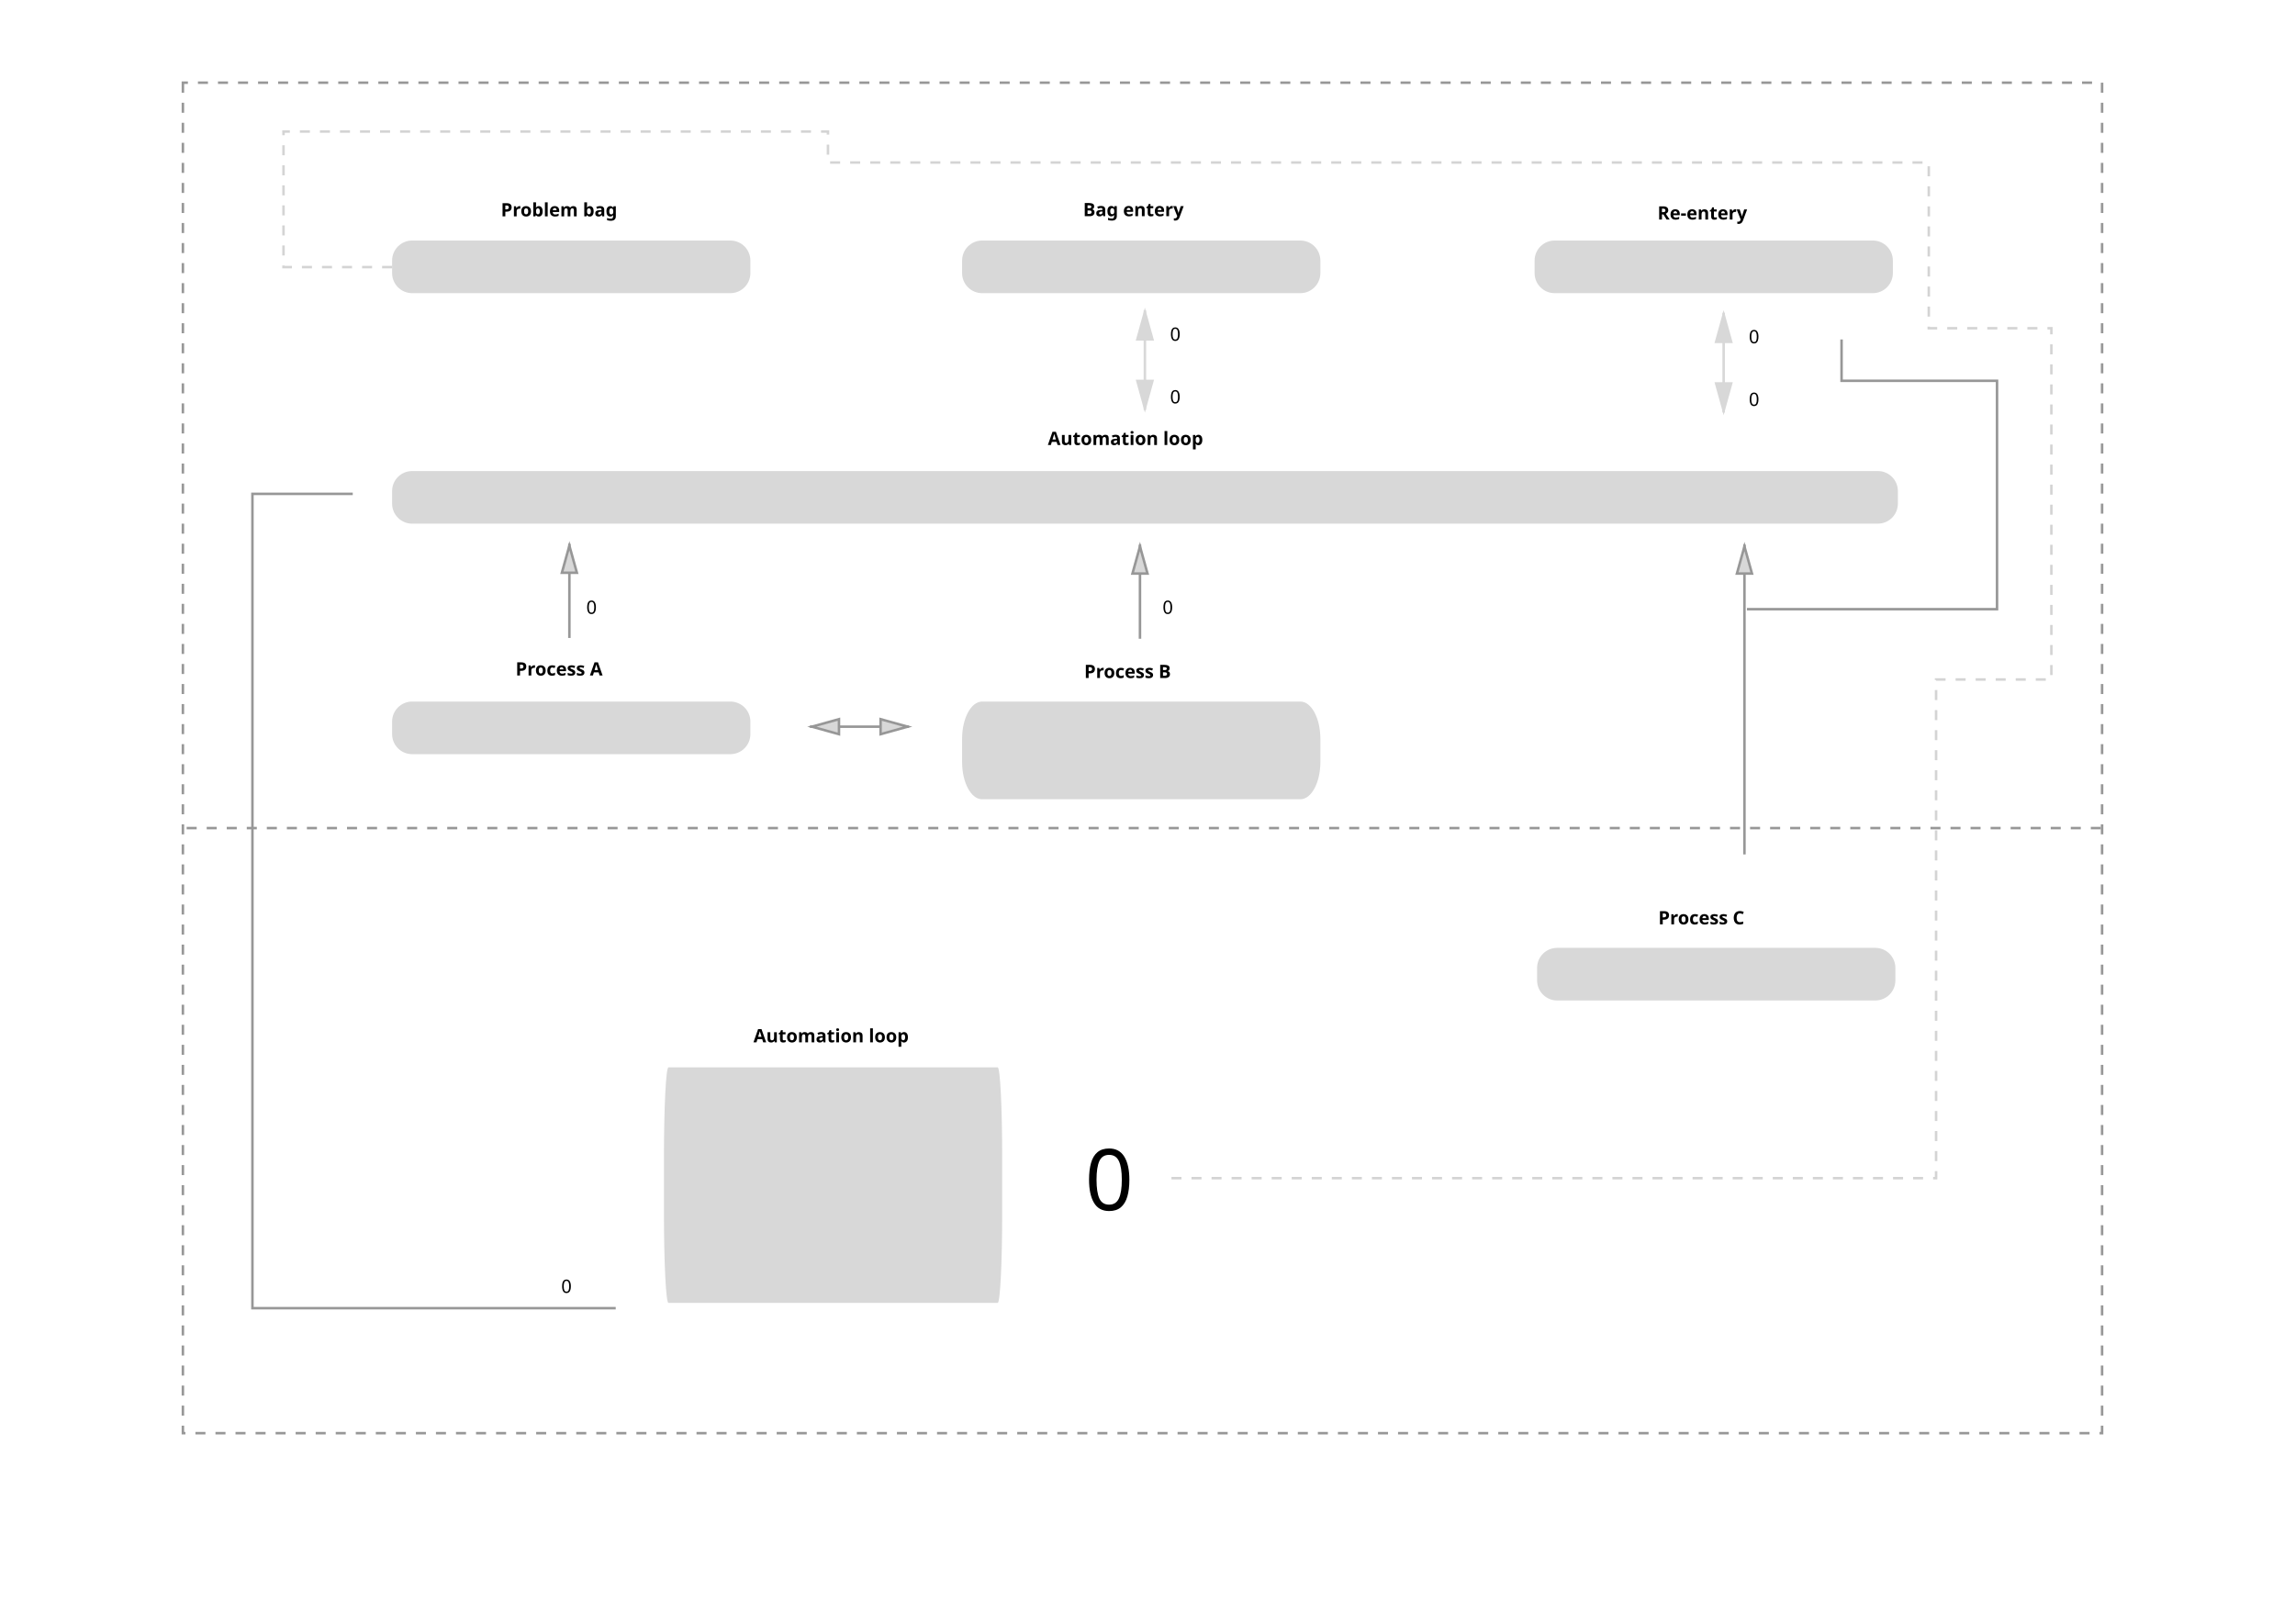
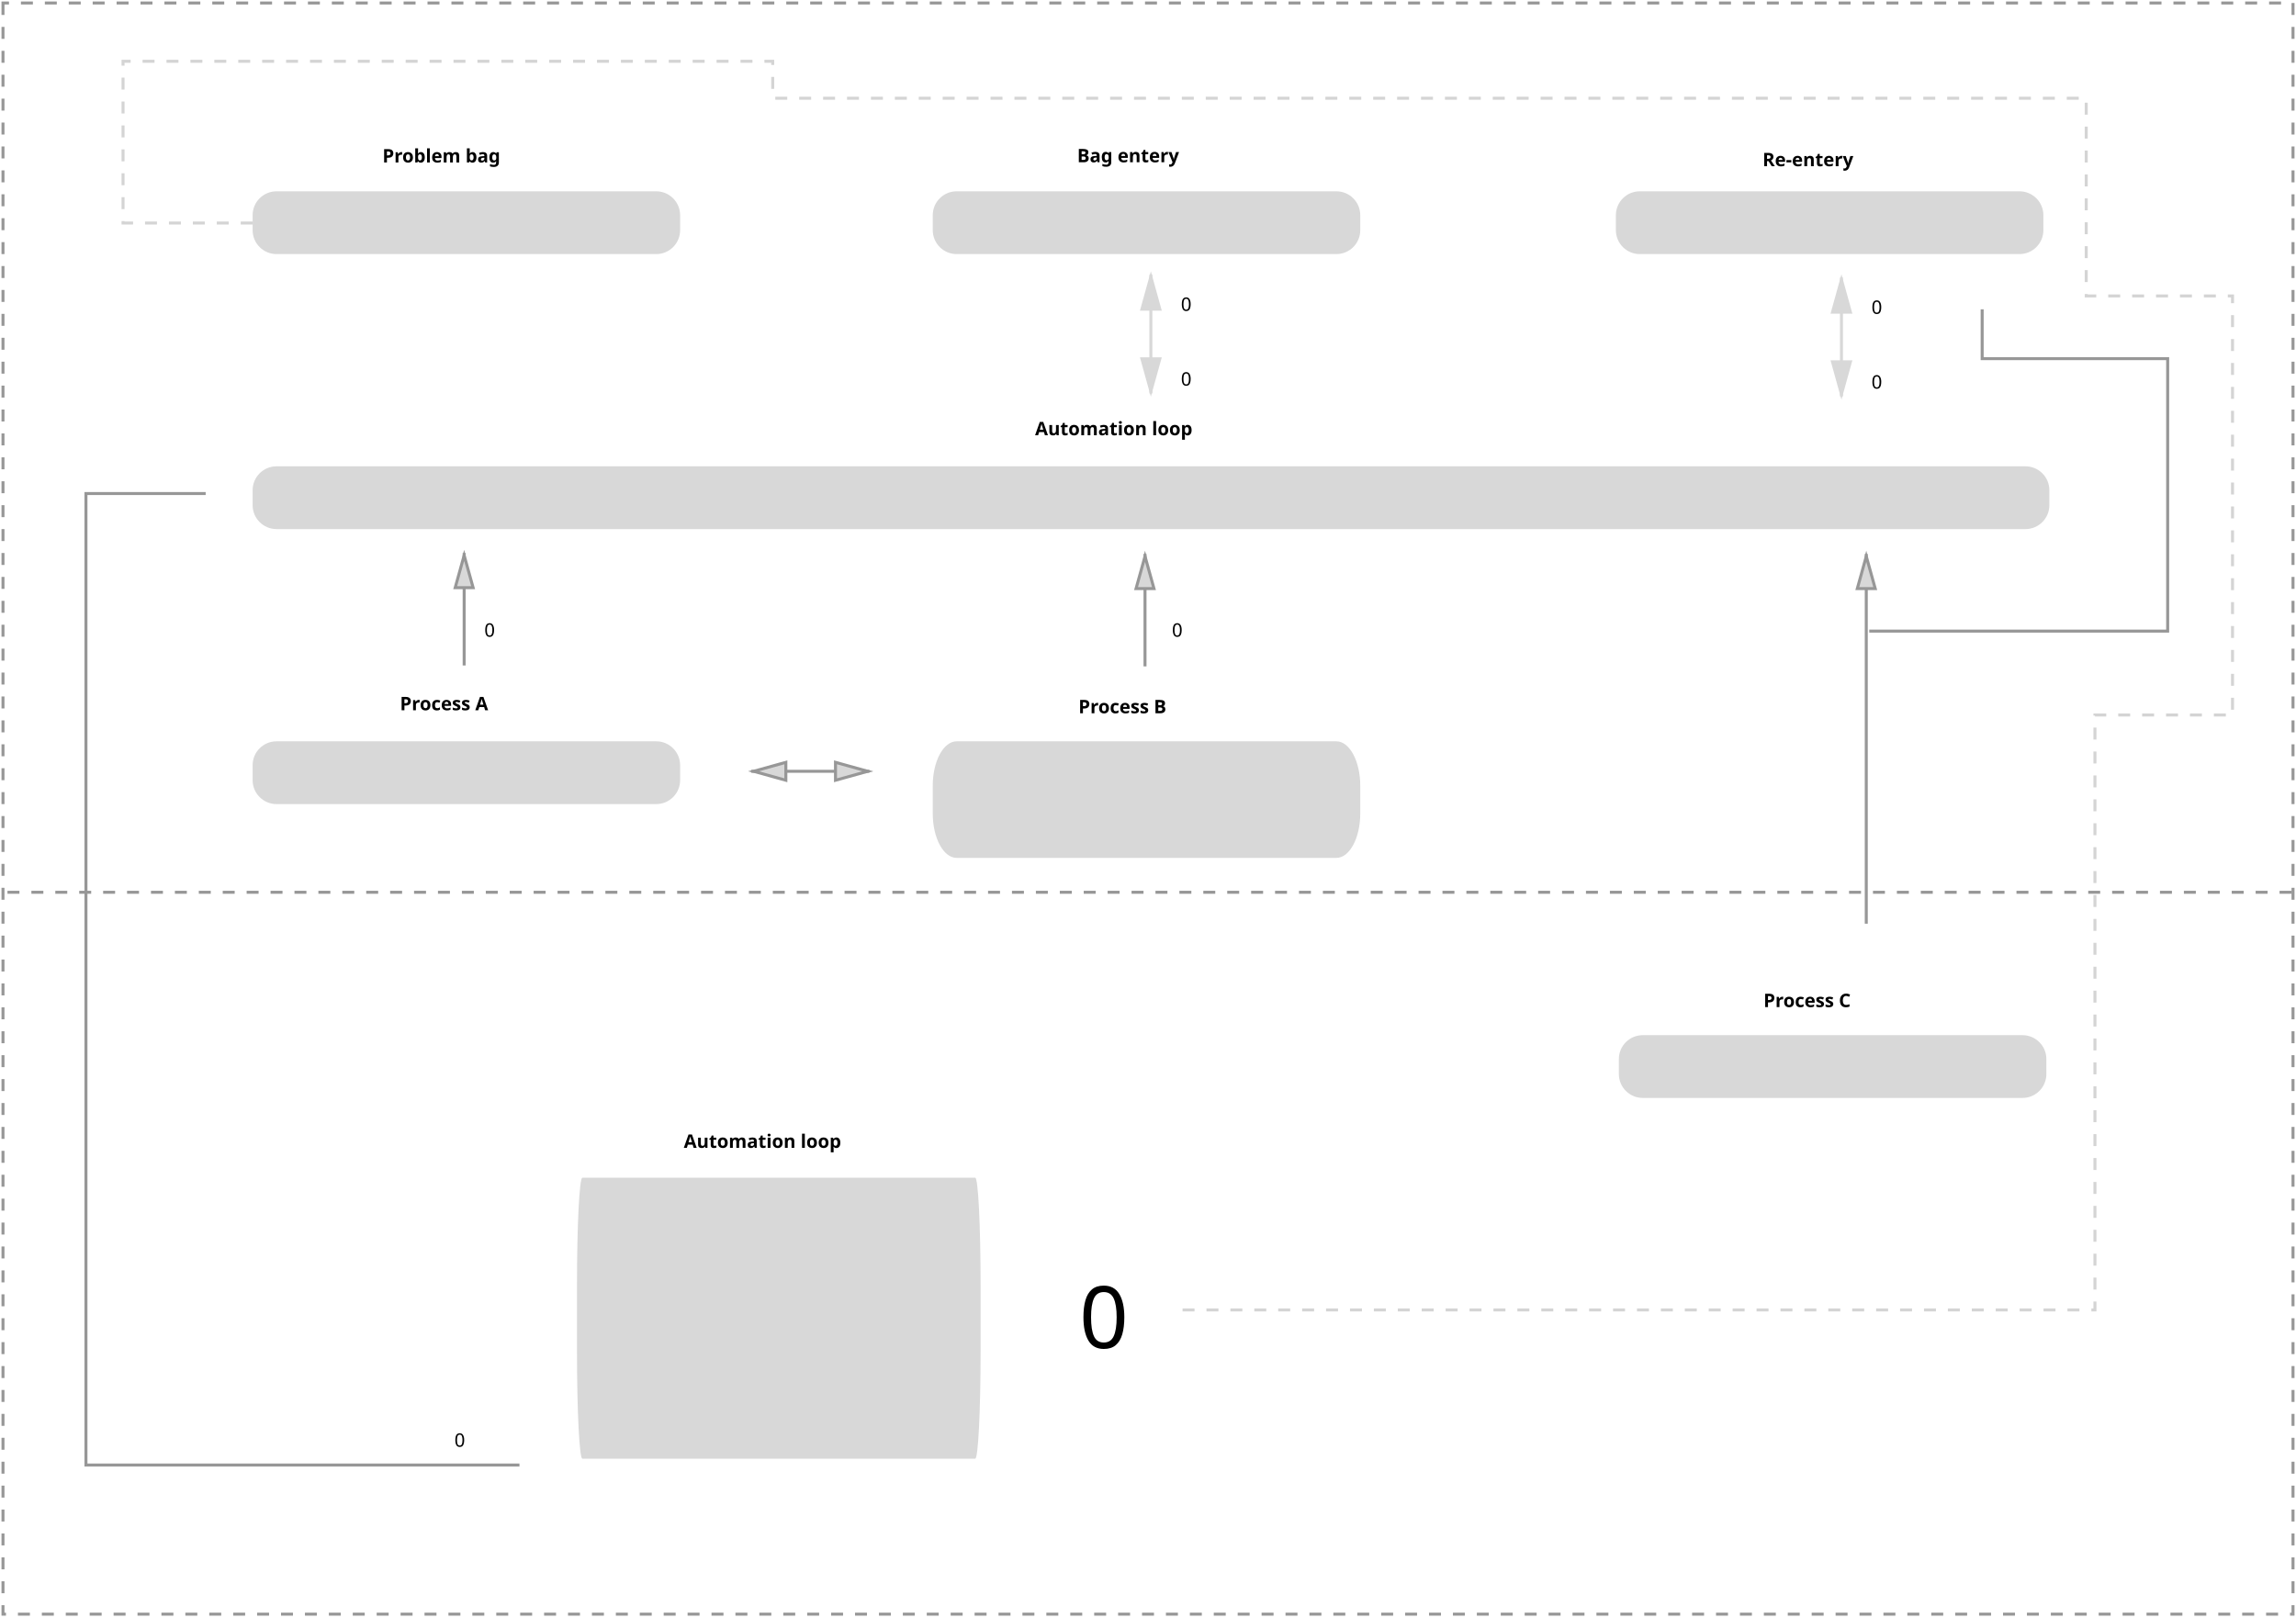
- <svg xmlns="http://www.w3.org/2000/svg" width="916px" height="648px" viewBox="0 0 916 648" version="1.1">
+ <svg xmlns="http://www.w3.org/2000/svg" width="768px" height="541px" viewBox="0 0 768 541" version="1.1">
  <description>Created with Sketch (http://www.bohemiancoding.com/sketch)</description>
  <defs />
  <g id="Page-1" stroke="none" stroke-width="1" fill="none" fill-rule="evenodd">
-     <g id="screen1" transform="translate(73, 33)">
+     <g id="screen2" transform="translate(1, 1)">
      <g id="Page-1">
-         <g id="Slice-1">
+         <g id="screen1">
          <g id="Page-1">
-             <g id="screen1">
+             <g id="Slice-1">
              <g id="Page-1">
-                 <g id="T3">
-                   <g id="logistics_step_problem_bag" transform="translate(83.5, 46)">
-                     <path d="M0,24.999 L0,30.001 C0,34.419 3.588,38 7.995,38 L135.005,38 C139.421,38 143,34.414 143,30.001 L143,24.999 C143,20.581 139.412,17 135.005,17 L7.995,17 C3.579,17 0,20.586 0,24.999 L0,24.999 Z" id="Rectangle-3" fill="#D8D8D8" />
-                     <g id="Problem-bag" transform="translate(43, 0)" font-size="7.346" font-family="Lucida Grande" fill="#000000" font-weight="bold">
-                       <g id="Group">
-                         <text id="Problem-bag">
-                           <tspan x="0.427" y="7.346">Problem bag</tspan>
-                         </text>
+                 <g id="screen1">
+                   <g id="Page-1">
+                     <g id="T3">
+                       <g id="logistics_step_problem_bag" transform="translate(83.5, 47)">
+                         <path d="M0,23.999 L0,29.001 C0,33.419 3.588,37 7.995,37 L135.005,37 C139.421,37 143,33.414 143,29.001 L143,23.999 C143,19.581 139.412,16 135.005,16 L7.995,16 C3.579,16 0,19.586 0,23.999 L0,23.999 L0,23.999 Z" id="Rectangle-3" fill="#D8D8D8" />
+                         <g id="Problem-bag" transform="translate(43, 0)" font-size="6.237" font-family="Lucida Grande" fill="#000000" font-weight="bold">
+                           <g id="Group">
+                             <text id="Problem-bag">
+                               <tspan x="0.427" y="6.346">Problem bag</tspan>
+                             </text>
+                           </g>
+                         </g>
+                       </g>
+                       <g id="logistics_step_a" transform="translate(83.5, 230)">
+                         <path d="M7.995,17 C3.579,17 0,20.586 0,24.999 L0,30.001 C0,34.419 3.588,38 7.995,38 L135.005,38 C139.421,38 143,34.414 143,30.001 L143,24.999 C143,20.581 139.412,17 135.005,17 L7.995,17 L7.995,17 Z" id="Rectangle-3" fill="#D8D8D8" />
+                         <g id="Problem-bag" transform="translate(49.5, 0.282066)" font-size="6.237" font-family="Lucida Grande" fill="#000000" font-weight="bold">
+                           <g id="Group">
+                             <text id="Process-A">
+                               <tspan x="-0.221" y="6.325">Process A</tspan>
+                             </text>
+                           </g>
+                         </g>
+                       </g>
+                       <g id="logistics_step_b" transform="translate(311, 231)">
+                         <path d="M7.995,16 C3.579,16 0,22.66 0,30.855 L0,40.145 C0,48.349 3.588,55 7.995,55 L135.005,55 C139.421,55 143,48.34 143,40.145 L143,30.855 C143,22.651 139.412,16 135.005,16 L7.995,16 L7.995,16 Z" id="Rectangle-3" fill="#D8D8D8" />
+                         <g id="Problem-bag" transform="translate(48.5, 0.282066)" font-size="6.237" font-family="Lucida Grande" fill="#000000" font-weight="bold">
+                           <g id="Group">
+                             <text id="Process-B">
+                               <tspan x="0.239" y="6.325">Process B</tspan>
+                             </text>
+                           </g>
+                         </g>
+                       </g>
+                       <g id="logistics_step_c" transform="translate(540.5, 329.3047)">
+                         <path d="M7.995,16 C3.579,16 0,19.586 0,23.999 L0,29.001 C0,33.419 3.588,37 7.995,37 L135.005,37 C139.421,37 143,33.414 143,29.001 L143,23.999 C143,19.581 139.412,16 135.005,16 L7.995,16 L7.995,16 Z" id="Rectangle-3" fill="#D8D8D8" />
+                         <g id="Problem-bag" transform="translate(48.5, 0.282066)" font-size="6.237" font-family="Lucida Grande" fill="#000000" font-weight="bold">
+                           <g id="Group">
+                             <text id="Process-C">
+                               <tspan x="-0.118" y="6.325">Process C</tspan>
+                             </text>
+                           </g>
+                         </g>
+                       </g>
+                       <g id="logistics_step_bag_entery" transform="translate(311, 47)">
+                         <path d="M7.995,16 C3.579,16 0,19.586 0,23.999 L0,29.001 C0,33.419 3.588,37 7.995,37 L135.005,37 C139.421,37 143,33.414 143,29.001 L143,23.999 C143,19.581 139.412,16 135.005,16 L7.995,16 L7.995,16 Z" id="Rectangle-3" fill="#D8D8D8" />
+                         <g id="Bag-entery" transform="translate(48.5, 0.282066)" font-size="6.237" font-family="Lucida Grande" fill="#000000" font-weight="bold">
+                           <g id="Group">
+                             <text id="Bag-entery">
+                               <tspan x="-0.198" y="6">Bag entery</tspan>
+                             </text>
+                           </g>
+                         </g>
+                       </g>
+                       <g id="logistics_step_re_entry" transform="translate(539.5, 48)">
+                         <path d="M7.995,15 C3.579,15 0,18.586 0,22.999 L0,28.001 C0,32.419 3.588,36 7.995,36 L135.005,36 C139.421,36 143,32.414 143,28.001 L143,22.999 C143,18.581 139.412,15 135.005,15 L7.995,15 L7.995,15 Z" id="Rectangle-3" fill="#D8D8D8" />
+                         <g id="Re-entery" transform="translate(49, 0.282066)" font-size="6.237" font-family="Lucida Grande" fill="#000000" font-weight="bold">
+                           <g id="Group">
+                             <text id="Re-entery">
+                               <tspan x="0.067" y="6.325">Re-entery</tspan>
+                             </text>
+                           </g>
+                         </g>
+                       </g>
+                       <g id="logistics_step_loop" transform="translate(83.5, 138)">
+                         <path d="M0,24.999 L0,30.001 C0,34.419 3.586,38 7.999,38 L593.001,38 C597.419,38 601,34.414 601,30.001 L601,24.999 C601,20.581 597.414,17 593.001,17 L7.999,17 C3.581,17 0,20.586 0,24.999 L0,24.999 L0,24.999 Z" id="Rectangle-3" fill="#D8D8D8" />
+                         <g id="Re-entery" transform="translate(262, 0.282066)" font-size="6.237" font-family="Lucida Grande" fill="#000000" font-weight="bold">
+                           <g id="Automation-loop">
+                             <text>
+                               <tspan x="-0.267" y="6.325">Automation loop</tspan>
+                             </text>
+                           </g>
+                         </g>
+                       </g>
+                       <g id="logistics_step_loop2" transform="translate(192, 377)">
+                         <path d="M0,51.806 L0,74.194 C0,93.969 0.806,110 1.797,110 L133.203,110 C134.196,110 135,93.948 135,74.194 L135,51.806 C135,32.031 134.194,16 133.203,16 L1.797,16 C0.804,16 0,32.052 0,51.806 L0,51.806 L0,51.806 Z" id="Rectangle-3" fill="#D8D8D8" />
+                         <g id="Re-entery" transform="translate(36, 0)" font-size="6.237" font-family="Lucida Grande" fill="#000000" font-weight="bold">
+                           <g id="Automation-loop">
+                             <text>
+                               <tspan x="-0.267" y="6">Automation loop</tspan>
+                             </text>
+                           </g>
+                         </g>
+                       </g>
+                       <path d="M0,0 L0,539 L766,539 L766,0 L0,0 L0,0 Z" id="Terminal-#1" stroke="#979797" stroke-dasharray="4" />
+                       <path d="M1.5,297.5 L766.501,297.5" id="Line" stroke="#979797" stroke-dasharray="4" />
+                       <path d="M623.258,184.305 L623.258,194.031 L623.258,203.758 L623.258,308.012" id="Path-67" stroke="#979797" fill="#D8D8D8" />
+                       <path d="M623.258,185.105 L626.258,195.905 C624.158,195.905 622.358,195.905 620.258,195.905 L623.258,185.105 L623.258,185.105 Z" id="Path-67-decoration-1" stroke="#979797" fill="#D8D8D8" />
+                       <path d="M382,184.305 L382,194.031 L382,203.758 L382,221.931" id="Path-67" stroke="#979797" fill="#D8D8D8" />
+                       <path d="M382,185.105 L385,195.905 C382.9,195.905 381.1,195.905 379,195.905 L382,185.105 L382,185.105 Z" id="Path-67-decoration-1" stroke="#979797" fill="#D8D8D8" />
+                       <path d="M662.023,102.479 L662.023,118.98 L724.072,118.98 L724.072,210.131 L624.258,210.131" id="Path-68" stroke="#979797" />
+                       <g id="Path-65-+-0-+-0" transform="translate(381, 91)">
+                         <path d="M2.957,-0.164 L2.957,39.624" id="Path-65" stroke="#D8D8D8" fill="#D8D8D8" />
+                         <path d="M2.957,38.836 L5.957,28.036 L-0.043,28.036 L2.957,38.836 L2.957,38.836 Z" id="Path-65-decoration-1" stroke="#D8D8D8" fill="#D8D8D8" />
+                         <path d="M2.957,0.636 L5.957,11.436 L-0.043,11.436 L2.957,0.636 L2.957,0.636 Z" id="Path-65-decoration-2" stroke="#D8D8D8" fill="#D8D8D8" />
+                         <g id="process_down" transform="translate(13, 6)" font-size="6.237" font-family="Lucida Grande" fill="#000000" font-weight="normal">
+                           <g id="0">
+                             <text>
+                               <tspan x="0" y="6">0</tspan>
+                             </text>
+                           </g>
+                         </g>
+                         <g id="process_up" transform="translate(13, 31)" font-size="6.237" font-family="Lucida Grande" fill="#000000" font-weight="normal">
+                           <g id="0">
+                             <text>
+                               <tspan x="0" y="6">0</tspan>
+                             </text>
+                           </g>
+                         </g>
+                       </g>
+                       <g id="Path-65-+-0-+-0" transform="translate(612, 92)">
+                         <path d="M2.957,-0.164 L2.957,39.624" id="Path-65" stroke="#D8D8D8" fill="#D8D8D8" />
+                         <path d="M2.957,38.836 L5.957,28.036 L-0.043,28.036 L2.957,38.836 L2.957,38.836 Z" id="Path-65-decoration-1" stroke="#D8D8D8" fill="#D8D8D8" />
+                         <path d="M2.957,0.636 L5.957,11.436 L-0.043,11.436 L2.957,0.636 L2.957,0.636 Z" id="Path-65-decoration-2" stroke="#D8D8D8" fill="#D8D8D8" />
+                         <g id="process_down" transform="translate(13, 6)" font-size="6.237" font-family="Lucida Grande" fill="#000000" font-weight="normal">
+                           <g id="0">
+                             <text>
+                               <tspan x="0" y="6">0</tspan>
+                             </text>
+                           </g>
+                         </g>
+                         <g id="process_up" transform="translate(13, 31)" font-size="6.237" font-family="Lucida Grande" fill="#000000" font-weight="normal">
+                           <g id="0">
+                             <text>
+                               <tspan x="0" y="6">0</tspan>
+                             </text>
+                           </g>
+                         </g>
+                       </g>
+                       <path d="M250.264,257.029 L289.796,257.029" id="Path-84" stroke="#979797" fill="#D8D8D8" />
+                       <path d="M251.064,257.029 C254.844,255.979 258.084,255.079 261.864,254.029 L261.864,260.029 L251.064,257.029 L251.064,257.029 Z" id="Path-84-decoration-1" stroke="#979797" fill="#D8D8D8" />
+                       <path d="M289.264,257.029 L278.464,254.029 L278.464,260.029 C282.244,258.979 285.484,258.079 289.264,257.029 L289.264,257.029 L289.264,257.029 Z" id="Path-84-decoration-2" stroke="#979797" fill="#D8D8D8" />
+                       <g id="counter1" transform="translate(360, 422)" font-size="28.838" font-family="Lucida Grande" fill="#000000" font-weight="normal">
+                         <g id="0">
+                           <text>
+                             <tspan x="0" y="28">0</tspan>
+                           </text>
+                         </g>
                      </g>
                    </g>
-                   </g>
-                   <g id="logistics_step_a" transform="translate(83.5, 229)">
-                     <path d="M7.995,18 C3.579,18 0,21.586 0,25.999 L0,31.001 C0,35.419 3.588,39 7.995,39 L135.005,39 C139.421,39 143,35.414 143,31.001 L143,25.999 C143,21.581 139.412,18 135.005,18 L7.995,18 L7.995,18 Z" id="Rectangle-3" fill="#D8D8D8" />
-                     <g id="Problem-bag" transform="translate(49.5, 0.282066)" font-size="7.346" font-family="Lucida Grande" fill="#000000" font-weight="bold">
-                       <g id="Group">
-                         <text id="Process-A">
-                           <tspan x="-0.221" y="7.325">Process A</tspan>
-                         </text>
-                       </g>
-                     </g>
-                   </g>
-                   <g id="logistics_step_b" transform="translate(311, 230)">
-                     <path d="M7.995,17 C3.579,17 0,23.66 0,31.855 L0,41.145 C0,49.349 3.588,56 7.995,56 L135.005,56 C139.421,56 143,49.34 143,41.145 L143,31.855 C143,23.651 139.412,17 135.005,17 L7.995,17 L7.995,17 Z" id="Rectangle-3" fill="#D8D8D8" />
-                     <g id="Problem-bag" transform="translate(48.5, 0.282066)" font-size="7.346" font-family="Lucida Grande" fill="#000000" font-weight="bold">
-                       <g id="Group">
-                         <text id="Process-B">
-                           <tspan x="0.239" y="7.325">Process B</tspan>
-                         </text>
-                       </g>
-                     </g>
-                   </g>
-                   <g id="logistics_step_c" transform="translate(540.5, 328.3047)">
-                     <path d="M7.995,17 C3.579,17 0,20.586 0,24.999 L0,30.001 C0,34.419 3.588,38 7.995,38 L135.005,38 C139.421,38 143,34.414 143,30.001 L143,24.999 C143,20.581 139.412,17 135.005,17 L7.995,17 L7.995,17 Z" id="Rectangle-3" fill="#D8D8D8" />
-                     <g id="Problem-bag" transform="translate(48.5, 0.282066)" font-size="7.346" font-family="Lucida Grande" fill="#000000" font-weight="bold">
-                       <g id="Group">
-                         <text id="Process-C">
-                           <tspan x="-0.118" y="7.325">Process C</tspan>
-                         </text>
-                       </g>
-                     </g>
-                   </g>
-                   <g id="logistics_step_bag_entery" transform="translate(311, 46)">
-                     <path d="M7.995,17 C3.579,17 0,20.586 0,24.999 L0,30.001 C0,34.419 3.588,38 7.995,38 L135.005,38 C139.421,38 143,34.414 143,30.001 L143,24.999 C143,20.581 139.412,17 135.005,17 L7.995,17 L7.995,17 Z" id="Rectangle-3" fill="#D8D8D8" />
-                     <g id="Bag-entery" transform="translate(48.5, 0.282066)" font-size="7.346" font-family="Lucida Grande" fill="#000000" font-weight="bold">
-                       <g id="Group">
-                         <text id="Bag-entery">
-                           <tspan x="-0.198" y="7">Bag entery</tspan>
-                         </text>
-                       </g>
-                     </g>
-                   </g>
-                   <g id="logistics_step_re_entry" transform="translate(539.5, 47)">
-                     <path d="M7.995,16 C3.579,16 0,19.586 0,23.999 L0,29.001 C0,33.419 3.588,37 7.995,37 L135.005,37 C139.421,37 143,33.414 143,29.001 L143,23.999 C143,19.581 139.412,16 135.005,16 L7.995,16 L7.995,16 Z" id="Rectangle-3" fill="#D8D8D8" />
-                     <g id="Re-entery" transform="translate(49, 0.282066)" font-size="7.346" font-family="Lucida Grande" fill="#000000" font-weight="bold">
-                       <g id="Group">
-                         <text id="Re-entery">
-                           <tspan x="0.067" y="7.325">Re-entery</tspan>
-                         </text>
-                       </g>
-                     </g>
-                   </g>
-                   <g id="logistics_step_loop" transform="translate(83.5, 137)">
-                     <path d="M0,25.999 L0,31.001 C0,35.419 3.586,39 7.999,39 L593.001,39 C597.419,39 601,35.414 601,31.001 L601,25.999 C601,21.581 597.414,18 593.001,18 L7.999,18 C3.581,18 0,21.586 0,25.999 L0,25.999 L0,25.999 Z" id="Rectangle-3" fill="#D8D8D8" />
-                     <g id="Re-entery" transform="translate(262, 0.282066)" font-size="7.346" font-family="Lucida Grande" fill="#000000" font-weight="bold">
-                       <g id="Automation-loop">
-                         <text>
-                           <tspan x="-0.267" y="7.325">Automation loop</tspan>
-                         </text>
-                       </g>
-                     </g>
-                   </g>
-                   <g id="logistics_step_loop2" transform="translate(192, 376)">
-                     <path d="M0,52.806 L0,75.194 C0,94.969 0.806,111 1.797,111 L133.203,111 C134.196,111 135,94.948 135,75.194 L135,52.806 C135,33.031 134.194,17 133.203,17 L1.797,17 C0.804,17 0,33.052 0,52.806 L0,52.806 L0,52.806 Z" id="Rectangle-3" fill="#D8D8D8" />
-                     <g id="Re-entery" transform="translate(36, 0)" font-size="7.346" font-family="Lucida Grande" fill="#000000" font-weight="bold">
-                       <g id="Automation-loop">
-                         <text>
-                           <tspan x="-0.267" y="7">Automation loop</tspan>
-                         </text>
-                       </g>
-                     </g>
-                   </g>
-                   <path d="M0,0 L0,539 L766,539 L766,0 L0,0 L0,0 Z" id="Terminal-#1" stroke="#979797" stroke-dasharray="4" />
-                   <path d="M1.5,297.5 L766.501,297.5" id="Line" stroke="#979797" stroke-dasharray="4" />
-                   <path d="M623.258,184.305 L623.258,194.031 L623.258,203.758 L623.258,308.012" id="Path-67" stroke="#979797" fill="#D8D8D8" />
-                   <path d="M623.258,185.105 L626.258,195.905 C624.158,195.905 622.358,195.905 620.258,195.905 L623.258,185.105 L623.258,185.105 L623.258,185.105 Z" id="Path-67-decoration-1" stroke="#979797" fill="#D8D8D8" />
-                   <path d="M382,184.305 L382,194.031 L382,203.758 L382,221.931" id="Path-67" stroke="#979797" fill="#D8D8D8" />
-                   <path d="M382,185.105 L385,195.905 C382.9,195.905 381.1,195.905 379,195.905 L382,185.105 L382,185.105 L382,185.105 Z" id="Path-67-decoration-1" stroke="#979797" fill="#D8D8D8" />
-                   <path d="M662.023,102.479 L662.023,118.98 L724.072,118.98 L724.072,210.131 L624.258,210.131" id="Path-68" stroke="#979797" />
-                   <g id="Path-65-+-0-+-0" transform="translate(381, 91)">
-                     <path d="M2.957,-0.164 L2.957,39.624" id="Path-65" stroke="#D8D8D8" fill="#D8D8D8" />
-                     <path d="M2.957,38.836 L5.957,28.036 L-0.043,28.036 L2.957,38.836 L2.957,38.836 L2.957,38.836 Z" id="Path-65-decoration-1" stroke="#D8D8D8" fill="#D8D8D8" />
-                     <path d="M2.957,0.636 L5.957,11.436 L-0.043,11.436 L2.957,0.636 L2.957,0.636 L2.957,0.636 Z" id="Path-65-decoration-2" stroke="#D8D8D8" fill="#D8D8D8" />
-                     <g id="process_down" transform="translate(13, 5)" font-size="7.346" font-family="Lucida Grande" fill="#929292" font-weight="normal">
-                       <text id="0">
-                         <tspan x="0" y="7" fill="#000000">0</tspan>
-                       </text>
-                     </g>
-                     <g id="process_up" transform="translate(13, 30)" font-size="7.346" font-family="Lucida Grande" fill="#929292" font-weight="normal">
-                       <text id="0">
-                         <tspan x="0" y="7" fill="#000000">0</tspan>
-                       </text>
-                     </g>
-                   </g>
-                   <g id="Path-65-+-0-+-0" transform="translate(612, 92)">
-                     <path d="M2.957,-0.164 L2.957,39.624" id="Path-65" stroke="#D8D8D8" fill="#D8D8D8" />
-                     <path d="M2.957,38.836 L5.957,28.036 L-0.043,28.036 L2.957,38.836 L2.957,38.836 L2.957,38.836 Z" id="Path-65-decoration-1" stroke="#D8D8D8" fill="#D8D8D8" />
-                     <path d="M2.957,0.636 L5.957,11.436 L-0.043,11.436 L2.957,0.636 L2.957,0.636 L2.957,0.636 Z" id="Path-65-decoration-2" stroke="#D8D8D8" fill="#D8D8D8" />
-                     <g id="process_down" transform="translate(13, 5)" font-size="7.346" font-family="Lucida Grande" fill="#929292" font-weight="normal">
-                       <text id="0">
-                         <tspan x="0" y="7" fill="#000000">0</tspan>
-                       </text>
-                     </g>
-                     <g id="process_up" transform="translate(13, 30)" font-size="7.346" font-family="Lucida Grande" fill="#929292" font-weight="normal">
-                       <text id="0">
-                         <tspan x="0" y="7" fill="#000000">0</tspan>
-                       </text>
-                     </g>
-                   </g>
-                   <path d="M250.264,257.029 L289.796,257.029" id="Path-84" stroke="#979797" fill="#D8D8D8" />
-                   <path d="M251.064,257.029 C254.844,255.979 258.084,255.079 261.864,254.029 L261.864,260.029 L251.064,257.029 L251.064,257.029 L251.064,257.029 Z" id="Path-84-decoration-1" stroke="#979797" fill="#D8D8D8" />
-                   <path d="M289.264,257.029 L278.464,254.029 L278.464,260.029 C282.244,258.979 285.484,258.079 289.264,257.029 L289.264,257.029 L289.264,257.029 Z" id="Path-84-decoration-2" stroke="#979797" fill="#D8D8D8" />
-                   <g id="counter1" transform="translate(360, 417)" font-size="33.964" font-family="Lucida Grande" fill="#929292" font-weight="normal">
-                     <text id="0">
-                       <tspan x="0" y="33" fill="#000000">0</tspan>
+                     <path d="M154.258,184 L154.258,193.727 L154.258,203.453 L154.258,221.626" id="Path-67" stroke="#979797" fill="#D8D8D8" />
+                     <path d="M154.258,184.8 L157.258,195.6 L151.258,195.6 L154.258,184.8 L154.258,184.8 Z" id="Path-67-decoration-1" stroke="#979797" fill="#D8D8D8" />
+                     <text id="0" fill="#000000" font-family="Lucida Grande" font-size="6.237" font-weight="normal">
+                       <tspan x="161" y="212">0</tspan>
+                     </text>
+                     <text id="0" fill="#000000" font-family="Lucida Grande" font-size="6.237" font-weight="normal">
+                       <tspan x="391" y="212">0</tspan>
+                     </text>
+                     <text id="0" fill="#000000" font-family="Lucida Grande" font-size="6.237" font-weight="normal">
+                       <tspan x="151" y="483">0</tspan>
                    </text>
                  </g>
                </g>
-                 <path d="M154.258,184 L154.258,193.727 L154.258,203.453 L154.258,221.626" id="Path-67" stroke="#979797" fill="#D8D8D8" />
-                 <path d="M154.258,184.8 L157.258,195.6 L151.258,195.6 L154.258,184.8 L154.258,184.8 L154.258,184.8 Z" id="Path-67-decoration-1" stroke="#979797" fill="#D8D8D8" />
-                 <text id="0" fill="#929292" font-family="Lucida Grande" font-size="7.346" font-weight="normal">
-                   <tspan x="161" y="212" fill="#000000">0</tspan>
-                 </text>
-                 <text id="0" fill="#929292" font-family="Lucida Grande" font-size="7.346" font-weight="normal">
-                   <tspan x="391" y="212" fill="#000000">0</tspan>
-                 </text>
-                 <text id="0" fill="#929292" font-family="Lucida Grande" font-size="7.346" font-weight="normal">
-                   <tspan x="151" y="483" fill="#000000">0</tspan>
-                 </text>
              </g>
            </g>
          </g>
        </g>
-         <path d="M67.797,164.109 L27.751,164.109 L27.751,489.108 L172.753,489.108" id="follow2" stroke="#979797" />
-         <path d="M83.512,73.609 L40.156,73.609 L40.156,19.5 L257.467,19.5 L257.467,31.866 L486.708,31.866 L696.831,31.866 L696.831,98.002 L745.764,98.002 L745.764,238.196 L699.746,238.196 L699.746,437.223 L392.96,437.223" id="follow" stroke="#D4D4D4" stroke-dasharray="4" />
      </g>
    </g>
+     <path d="M68.797,165.109 L28.751,165.109 L28.751,490.108 L173.753,490.108" id="follow2" stroke="#979797" />
+     <path d="M84.512,74.609 L41.156,74.609 L41.156,20.5 L258.467,20.5 L258.467,32.866 L487.708,32.866 L697.831,32.866 L697.831,99.002 L746.764,99.002 L746.764,239.196 L700.746,239.196 L700.746,438.223 L393.96,438.223" id="follow" stroke="#D4D4D4" stroke-dasharray="4" />
  </g>
</svg>
